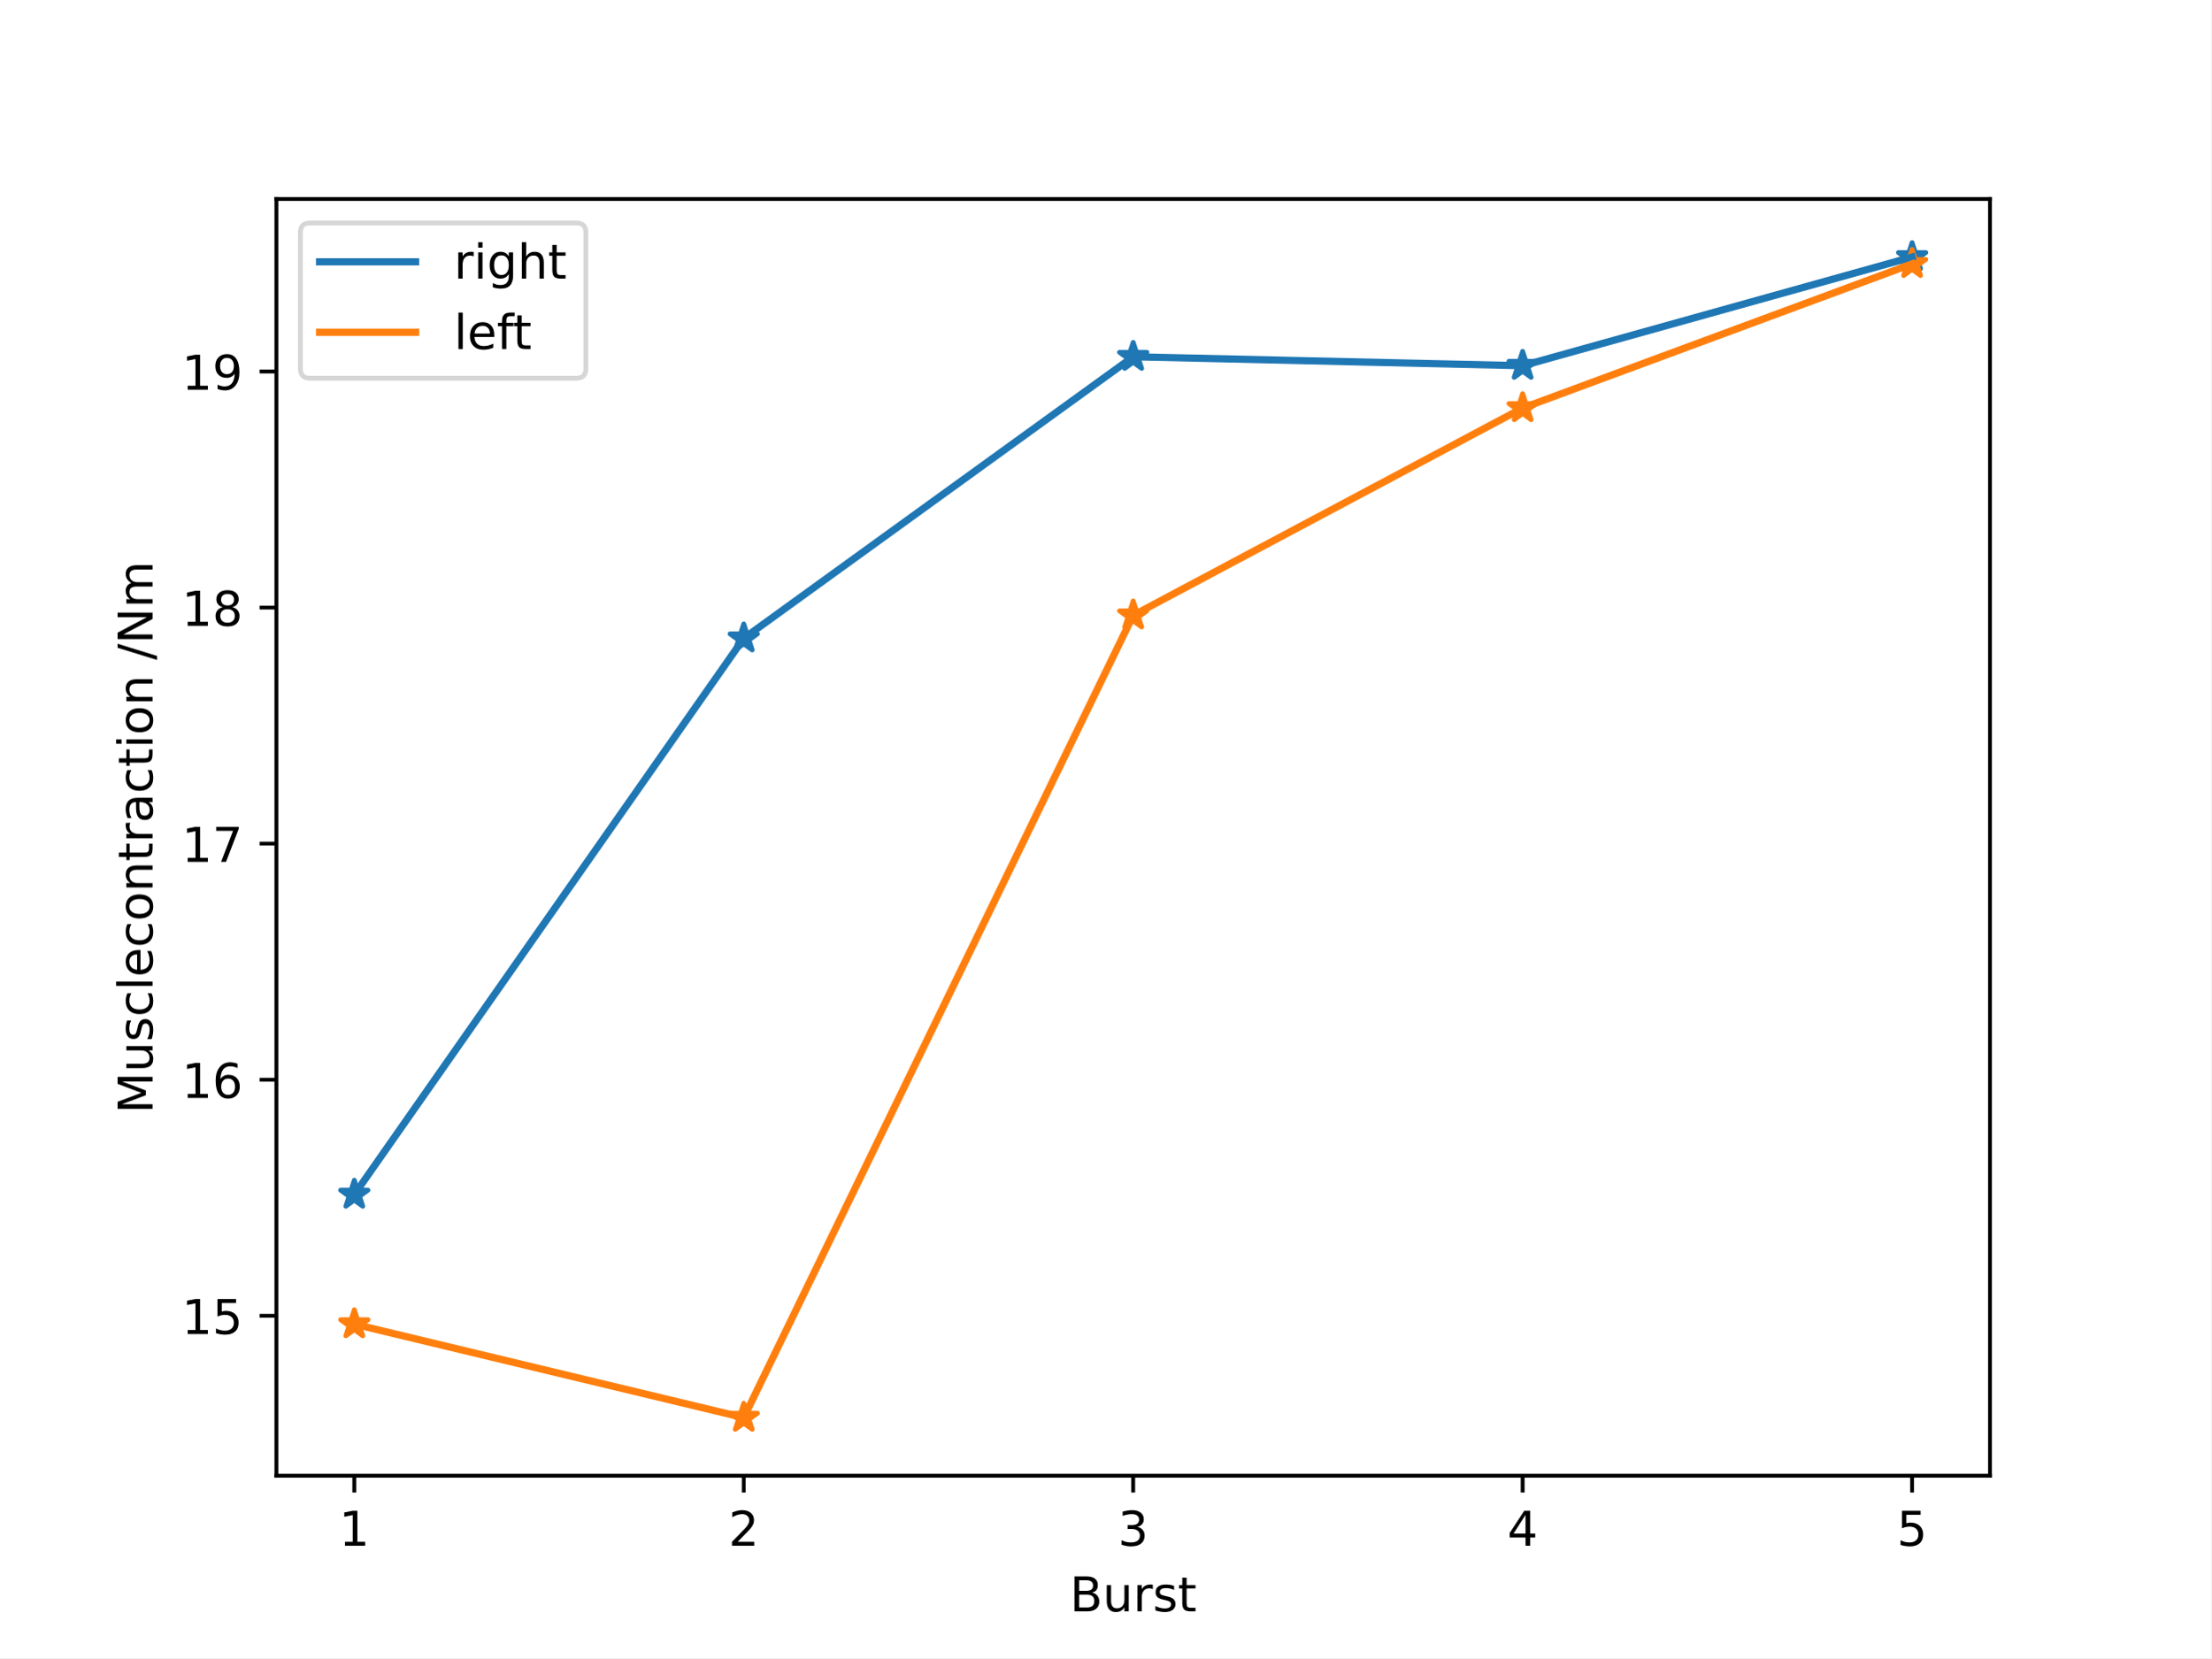
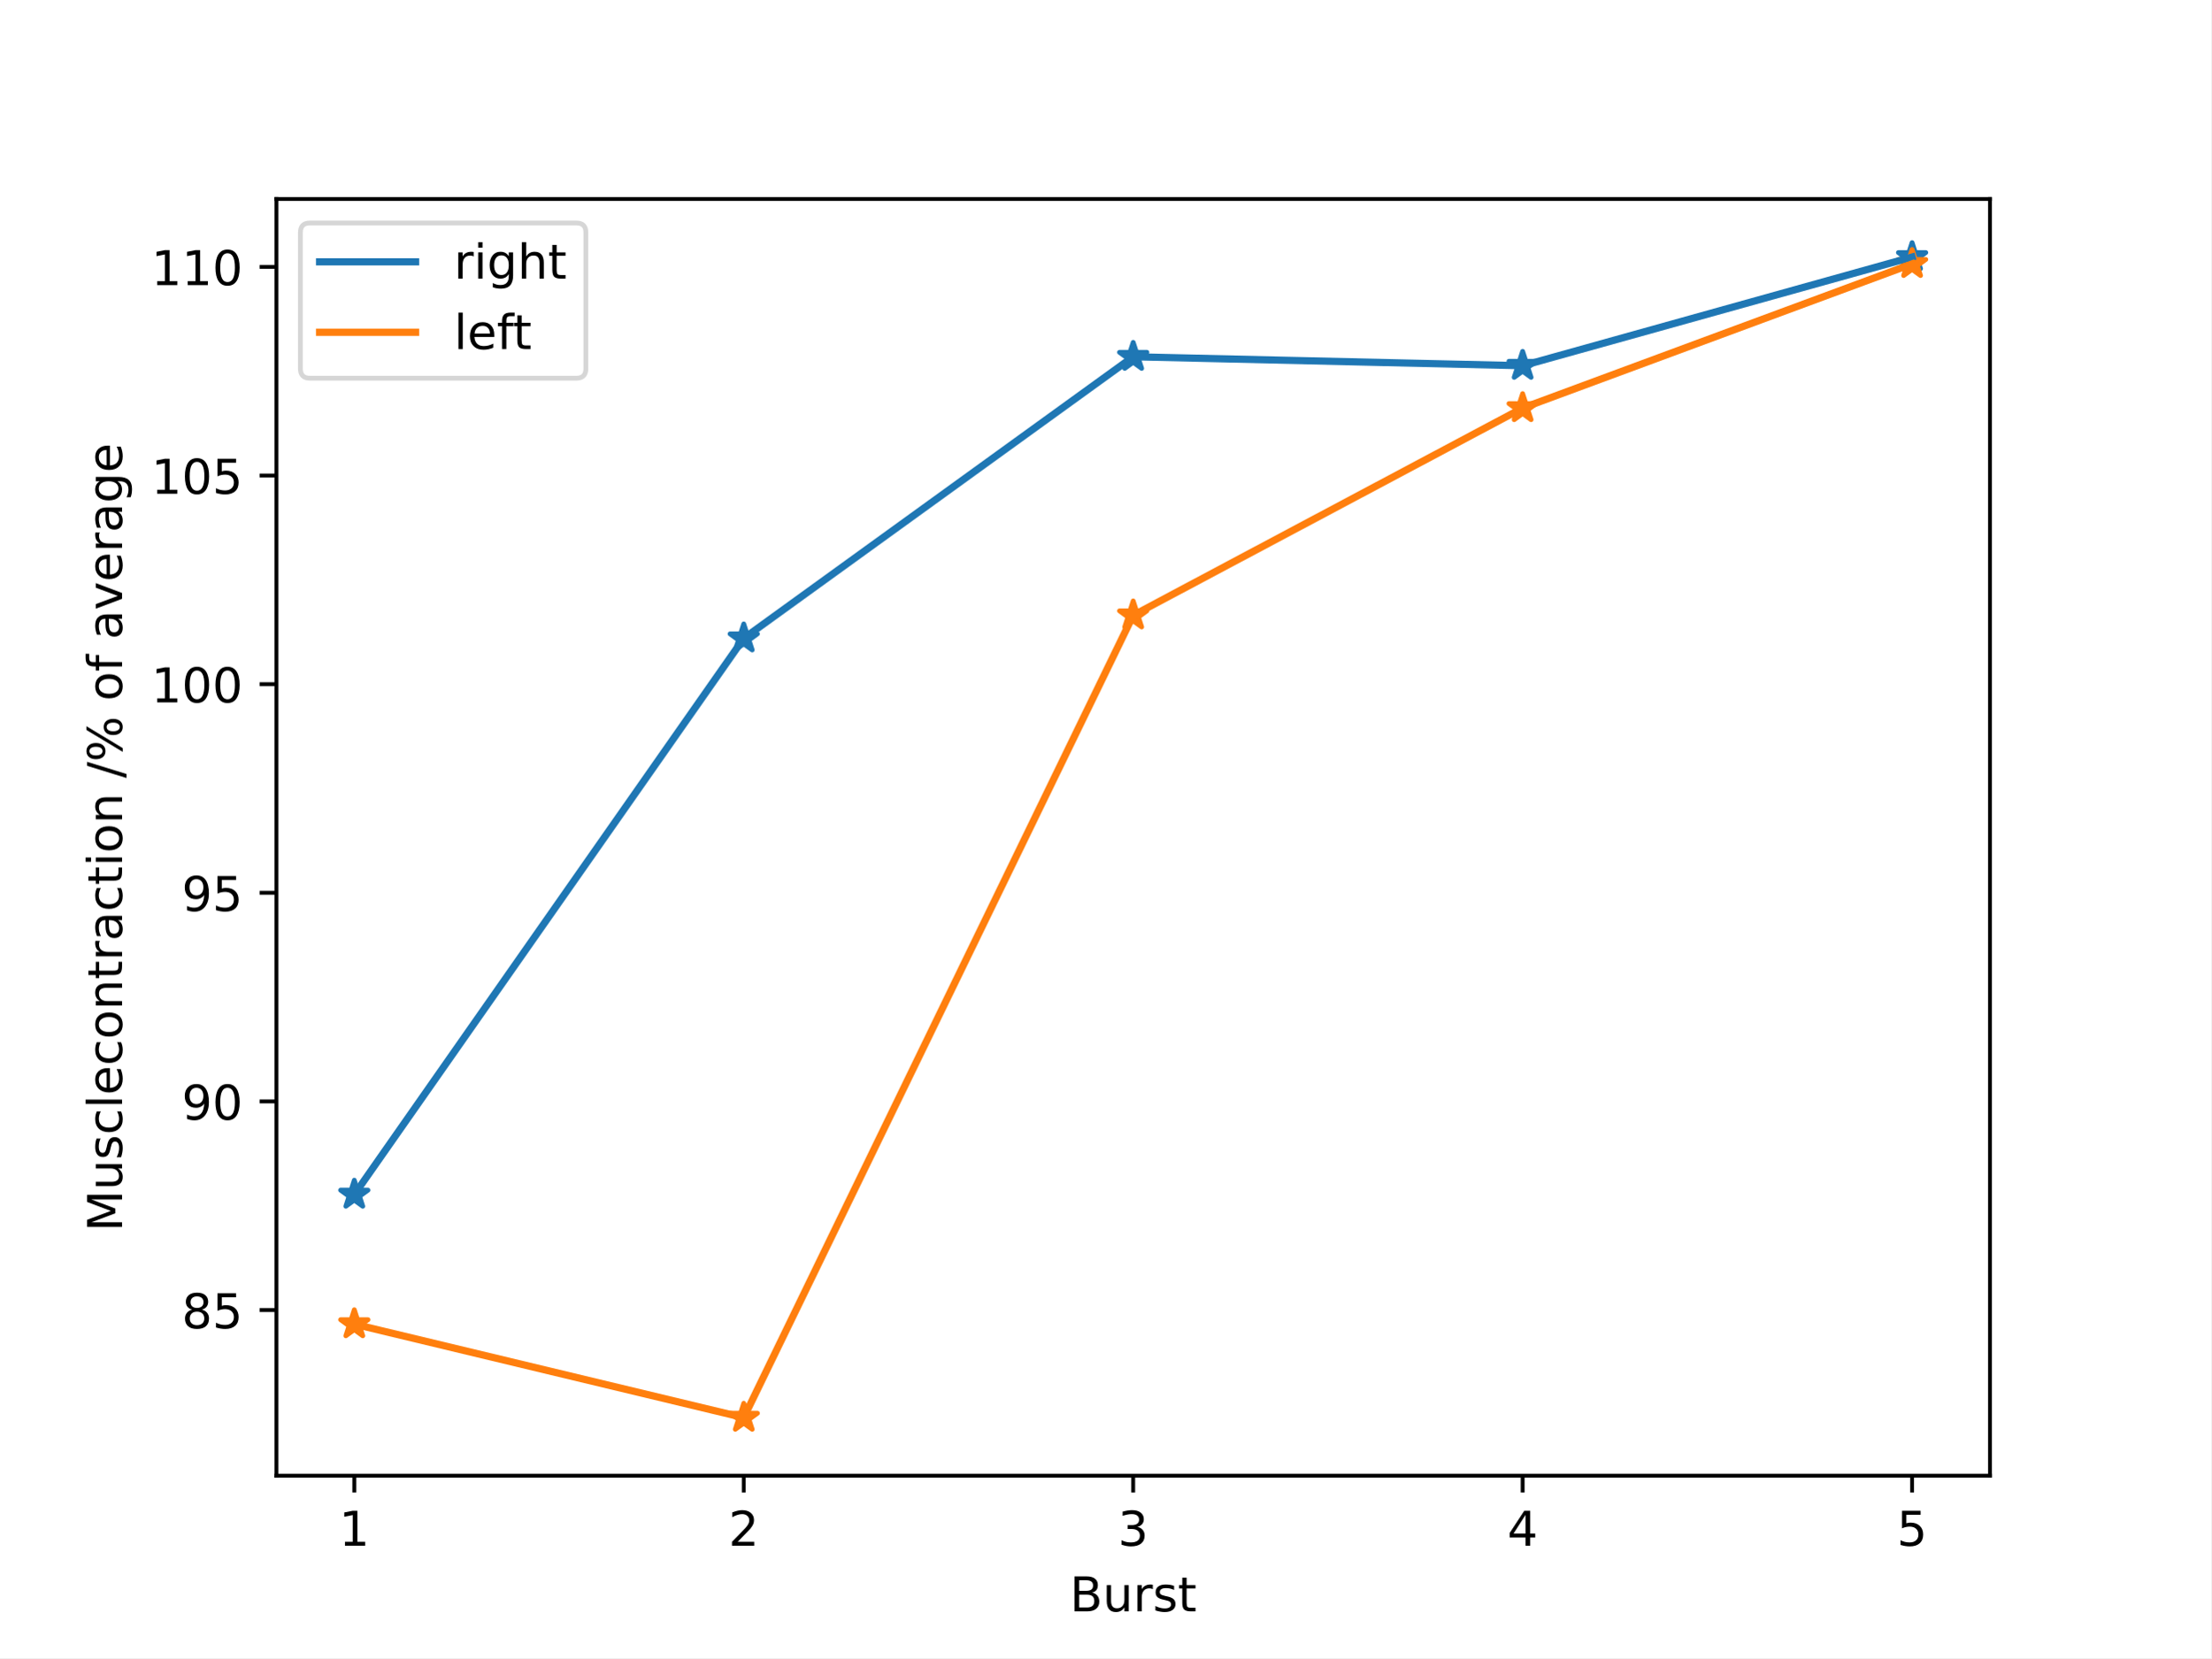
<svg xmlns="http://www.w3.org/2000/svg" xmlns:xlink="http://www.w3.org/1999/xlink" width="460.8pt" height="345.6pt" viewBox="0 0 460.8 345.6" version="1.1">
  <defs>
    <style type="text/css">*{stroke-linejoin: round; stroke-linecap: butt}</style>
  </defs>
  <g id="figure_1">
    <g id="patch_1">
      <path d="M 0 345.6  L 460.8 345.6  L 460.8 0  L 0 0  z " style="fill: #ffffff" />
    </g>
    <g id="axes_1">
      <g id="patch_2">
        <path d="M 57.6 307.584  L 414.72 307.584  L 414.72 41.472  L 57.6 41.472  z " style="fill: #ffffff" />
      </g>
      <g id="PathCollection_1">
        <defs>
-           <path id="md60c94af5a" d="M 0 -3  L -0.674 -0.927  L -2.853 -0.927  L -1.09 0.354  L -1.763 2.427  L -0 1.146  L 1.763 2.427  L 1.09 0.354  L 2.853 -0.927  L 0.674 -0.927  z " style="stroke: #1f77b4" />
+           <path id="m4b20e11a8e" d="M 0 -3  L -0.674 -0.927  L -2.853 -0.927  L -1.09 0.354  L -1.763 2.427  L -0 1.146  L 1.763 2.427  L 1.09 0.354  L 2.853 -0.927  L 0.674 -0.927  z " style="stroke: #1f77b4" />
        </defs>
-         <g clip-path="url(#pe83548f46e)">
-           <use xlink:href="#md60c94af5a" x="73.833" y="248.995" style="fill: #1f77b4; stroke: #1f77b4" />
-           <use xlink:href="#md60c94af5a" x="154.996" y="133.044" style="fill: #1f77b4; stroke: #1f77b4" />
-           <use xlink:href="#md60c94af5a" x="236.16" y="74.356" style="fill: #1f77b4; stroke: #1f77b4" />
-           <use xlink:href="#md60c94af5a" x="317.324" y="76.224" style="fill: #1f77b4; stroke: #1f77b4" />
-           <use xlink:href="#md60c94af5a" x="398.487" y="53.568" style="fill: #1f77b4; stroke: #1f77b4" />
+         <g clip-path="url(#pdda7614429)">
+           <use xlink:href="#m4b20e11a8e" x="73.833" y="248.995" style="fill: #1f77b4; stroke: #1f77b4" />
+           <use xlink:href="#m4b20e11a8e" x="154.996" y="133.044" style="fill: #1f77b4; stroke: #1f77b4" />
+           <use xlink:href="#m4b20e11a8e" x="236.16" y="74.356" style="fill: #1f77b4; stroke: #1f77b4" />
+           <use xlink:href="#m4b20e11a8e" x="317.324" y="76.224" style="fill: #1f77b4; stroke: #1f77b4" />
+           <use xlink:href="#m4b20e11a8e" x="398.487" y="53.568" style="fill: #1f77b4; stroke: #1f77b4" />
        </g>
      </g>
      <g id="PathCollection_2">
        <defs>
-           <path id="m5f598a1d12" d="M 0 -3  L -0.674 -0.927  L -2.853 -0.927  L -1.09 0.354  L -1.763 2.427  L -0 1.146  L 1.763 2.427  L 1.09 0.354  L 2.853 -0.927  L 0.674 -0.927  z " style="stroke: #ff7f0e" />
+           <path id="m372a16eebf" d="M 0 -3  L -0.674 -0.927  L -2.853 -0.927  L -1.09 0.354  L -1.763 2.427  L -0 1.146  L 1.763 2.427  L 1.09 0.354  L 2.853 -0.927  L 0.674 -0.927  z " style="stroke: #ff7f0e" />
        </defs>
-         <g clip-path="url(#pe83548f46e)">
-           <use xlink:href="#m5f598a1d12" x="73.833" y="275.996" style="fill: #ff7f0e; stroke: #ff7f0e" />
-           <use xlink:href="#m5f598a1d12" x="154.996" y="295.488" style="fill: #ff7f0e; stroke: #ff7f0e" />
-           <use xlink:href="#m5f598a1d12" x="236.16" y="128.251" style="fill: #ff7f0e; stroke: #ff7f0e" />
-           <use xlink:href="#m5f598a1d12" x="317.324" y="85.043" style="fill: #ff7f0e; stroke: #ff7f0e" />
-           <use xlink:href="#m5f598a1d12" x="398.487" y="55" style="fill: #ff7f0e; stroke: #ff7f0e" />
+         <g clip-path="url(#pdda7614429)">
+           <use xlink:href="#m372a16eebf" x="73.833" y="275.996" style="fill: #ff7f0e; stroke: #ff7f0e" />
+           <use xlink:href="#m372a16eebf" x="154.996" y="295.488" style="fill: #ff7f0e; stroke: #ff7f0e" />
+           <use xlink:href="#m372a16eebf" x="236.16" y="128.251" style="fill: #ff7f0e; stroke: #ff7f0e" />
+           <use xlink:href="#m372a16eebf" x="317.324" y="85.043" style="fill: #ff7f0e; stroke: #ff7f0e" />
+           <use xlink:href="#m372a16eebf" x="398.487" y="55" style="fill: #ff7f0e; stroke: #ff7f0e" />
        </g>
      </g>
      <g id="matplotlib.axis_1">
        <g id="xtick_1">
          <g id="line2d_1">
            <defs>
-               <path id="mccdc8c15be" d="M 0 0  L 0 3.5  " style="stroke: #000000; stroke-width: 0.8" />
-             </defs>
-             <g>
-               <use xlink:href="#mccdc8c15be" x="73.833" y="307.584" style="stroke: #000000; stroke-width: 0.8" />
+               <path id="meaad3c5ef8" d="M 0 0  L 0 3.5  " style="stroke: #000000; stroke-width: 0.8" />
+             </defs>
+             <g>
+               <use xlink:href="#meaad3c5ef8" x="73.833" y="307.584" style="stroke: #000000; stroke-width: 0.8" />
            </g>
          </g>
          <g id="text_1">
            <g transform="translate(70.65148 322.1824)scale(0.1 -0.1)">
              <defs>
                <path id="DejaVuSans-31" d="M 794 531  L 1825 531  L 1825 4091  L 703 3866  L 703 4441  L 1819 4666  L 2450 4666  L 2450 531  L 3481 531  L 3481 0  L 794 0  L 794 531  z " transform="scale(0.015625)" />
              </defs>
              <use xlink:href="#DejaVuSans-31" />
            </g>
          </g>
        </g>
        <g id="xtick_2">
          <g id="line2d_2">
            <g>
-               <use xlink:href="#mccdc8c15be" x="154.996" y="307.584" style="stroke: #000000; stroke-width: 0.8" />
+               <use xlink:href="#meaad3c5ef8" x="154.996" y="307.584" style="stroke: #000000; stroke-width: 0.8" />
            </g>
          </g>
          <g id="text_2">
            <g transform="translate(151.8151 322.1824)scale(0.1 -0.1)">
              <defs>
                <path id="DejaVuSans-32" d="M 1228 531  L 3431 531  L 3431 0  L 469 0  L 469 531  Q 828 903 1448 1529  Q 2069 2156 2228 2338  Q 2531 2678 2651 2914  Q 2772 3150 2772 3378  Q 2772 3750 2511 3984  Q 2250 4219 1831 4219  Q 1534 4219 1204 4116  Q 875 4013 500 3803  L 500 4441  Q 881 4594 1212 4672  Q 1544 4750 1819 4750  Q 2544 4750 2975 4387  Q 3406 4025 3406 3419  Q 3406 3131 3298 2873  Q 3191 2616 2906 2266  Q 2828 2175 2409 1742  Q 1991 1309 1228 531  z " transform="scale(0.015625)" />
              </defs>
              <use xlink:href="#DejaVuSans-32" />
            </g>
          </g>
        </g>
        <g id="xtick_3">
          <g id="line2d_3">
            <g>
-               <use xlink:href="#mccdc8c15be" x="236.16" y="307.584" style="stroke: #000000; stroke-width: 0.8" />
+               <use xlink:href="#meaad3c5ef8" x="236.16" y="307.584" style="stroke: #000000; stroke-width: 0.8" />
            </g>
          </g>
          <g id="text_3">
            <g transform="translate(232.9787 322.1824)scale(0.1 -0.1)">
              <defs>
                <path id="DejaVuSans-33" d="M 2597 2516  Q 3050 2419 3304 2112  Q 3559 1806 3559 1356  Q 3559 666 3084 287  Q 2609 -91 1734 -91  Q 1441 -91 1130 -33  Q 819 25 488 141  L 488 750  Q 750 597 1062 519  Q 1375 441 1716 441  Q 2309 441 2620 675  Q 2931 909 2931 1356  Q 2931 1769 2642 2001  Q 2353 2234 1838 2234  L 1294 2234  L 1294 2753  L 1863 2753  Q 2328 2753 2575 2939  Q 2822 3125 2822 3475  Q 2822 3834 2567 4026  Q 2313 4219 1838 4219  Q 1578 4219 1281 4162  Q 984 4106 628 3988  L 628 4550  Q 988 4650 1302 4700  Q 1616 4750 1894 4750  Q 2613 4750 3031 4423  Q 3450 4097 3450 3541  Q 3450 3153 3228 2886  Q 3006 2619 2597 2516  z " transform="scale(0.015625)" />
              </defs>
              <use xlink:href="#DejaVuSans-33" />
            </g>
          </g>
        </g>
        <g id="xtick_4">
          <g id="line2d_4">
            <g>
-               <use xlink:href="#mccdc8c15be" x="317.324" y="307.584" style="stroke: #000000; stroke-width: 0.8" />
+               <use xlink:href="#meaad3c5ef8" x="317.324" y="307.584" style="stroke: #000000; stroke-width: 0.8" />
            </g>
          </g>
          <g id="text_4">
            <g transform="translate(314.1424 322.1824)scale(0.1 -0.1)">
              <defs>
                <path id="DejaVuSans-34" d="M 2419 4116  L 825 1625  L 2419 1625  L 2419 4116  z M 2253 4666  L 3047 4666  L 3047 1625  L 3713 1625  L 3713 1100  L 3047 1100  L 3047 0  L 2419 0  L 2419 1100  L 313 1100  L 313 1709  L 2253 4666  z " transform="scale(0.015625)" />
              </defs>
              <use xlink:href="#DejaVuSans-34" />
            </g>
          </g>
        </g>
        <g id="xtick_5">
          <g id="line2d_5">
            <g>
-               <use xlink:href="#mccdc8c15be" x="398.487" y="307.584" style="stroke: #000000; stroke-width: 0.8" />
+               <use xlink:href="#meaad3c5ef8" x="398.487" y="307.584" style="stroke: #000000; stroke-width: 0.8" />
            </g>
          </g>
          <g id="text_5">
            <g transform="translate(395.306 322.1824)scale(0.1 -0.1)">
              <defs>
                <path id="DejaVuSans-35" d="M 691 4666  L 3169 4666  L 3169 4134  L 1269 4134  L 1269 2991  Q 1406 3038 1543 3061  Q 1681 3084 1819 3084  Q 2600 3084 3056 2656  Q 3513 2228 3513 1497  Q 3513 744 3044 326  Q 2575 -91 1722 -91  Q 1428 -91 1123 -41  Q 819 9 494 109  L 494 744  Q 775 591 1075 516  Q 1375 441 1709 441  Q 2250 441 2565 725  Q 2881 1009 2881 1497  Q 2881 1984 2565 2268  Q 2250 2553 1709 2553  Q 1456 2553 1204 2497  Q 953 2441 691 2322  L 691 4666  z " transform="scale(0.015625)" />
              </defs>
              <use xlink:href="#DejaVuSans-35" />
            </g>
          </g>
        </g>
        <g id="text_6">
          <g transform="translate(222.9405 335.8606)scale(0.1 -0.1)">
            <defs>
              <path id="DejaVuSans-42" d="M 1259 2228  L 1259 519  L 2272 519  Q 2781 519 3026 730  Q 3272 941 3272 1375  Q 3272 1813 3026 2020  Q 2781 2228 2272 2228  L 1259 2228  z M 1259 4147  L 1259 2741  L 2194 2741  Q 2656 2741 2882 2914  Q 3109 3088 3109 3444  Q 3109 3797 2882 3972  Q 2656 4147 2194 4147  L 1259 4147  z M 628 4666  L 2241 4666  Q 2963 4666 3353 4366  Q 3744 4066 3744 3513  Q 3744 3084 3544 2831  Q 3344 2578 2956 2516  Q 3422 2416 3680 2098  Q 3938 1781 3938 1306  Q 3938 681 3513 340  Q 3088 0 2303 0  L 628 0  L 628 4666  z " transform="scale(0.015625)" />
              <path id="DejaVuSans-75" d="M 544 1381  L 544 3500  L 1119 3500  L 1119 1403  Q 1119 906 1312 657  Q 1506 409 1894 409  Q 2359 409 2629 706  Q 2900 1003 2900 1516  L 2900 3500  L 3475 3500  L 3475 0  L 2900 0  L 2900 538  Q 2691 219 2414 64  Q 2138 -91 1772 -91  Q 1169 -91 856 284  Q 544 659 544 1381  z M 1991 3584  L 1991 3584  z " transform="scale(0.015625)" />
              <path id="DejaVuSans-72" d="M 2631 2963  Q 2534 3019 2420 3045  Q 2306 3072 2169 3072  Q 1681 3072 1420 2755  Q 1159 2438 1159 1844  L 1159 0  L 581 0  L 581 3500  L 1159 3500  L 1159 2956  Q 1341 3275 1631 3429  Q 1922 3584 2338 3584  Q 2397 3584 2469 3576  Q 2541 3569 2628 3553  L 2631 2963  z " transform="scale(0.015625)" />
              <path id="DejaVuSans-73" d="M 2834 3397  L 2834 2853  Q 2591 2978 2328 3040  Q 2066 3103 1784 3103  Q 1356 3103 1142 2972  Q 928 2841 928 2578  Q 928 2378 1081 2264  Q 1234 2150 1697 2047  L 1894 2003  Q 2506 1872 2764 1633  Q 3022 1394 3022 966  Q 3022 478 2636 193  Q 2250 -91 1575 -91  Q 1294 -91 989 -36  Q 684 19 347 128  L 347 722  Q 666 556 975 473  Q 1284 391 1588 391  Q 1994 391 2212 530  Q 2431 669 2431 922  Q 2431 1156 2273 1281  Q 2116 1406 1581 1522  L 1381 1569  Q 847 1681 609 1914  Q 372 2147 372 2553  Q 372 3047 722 3315  Q 1072 3584 1716 3584  Q 2034 3584 2315 3537  Q 2597 3491 2834 3397  z " transform="scale(0.015625)" />
              <path id="DejaVuSans-74" d="M 1172 4494  L 1172 3500  L 2356 3500  L 2356 3053  L 1172 3053  L 1172 1153  Q 1172 725 1289 603  Q 1406 481 1766 481  L 2356 481  L 2356 0  L 1766 0  Q 1100 0 847 248  Q 594 497 594 1153  L 594 3053  L 172 3053  L 172 3500  L 594 3500  L 594 4494  L 1172 4494  z " transform="scale(0.015625)" />
            </defs>
            <use xlink:href="#DejaVuSans-42" />
            <use xlink:href="#DejaVuSans-75" x="68.604" />
            <use xlink:href="#DejaVuSans-72" x="131.982" />
            <use xlink:href="#DejaVuSans-73" x="173.096" />
            <use xlink:href="#DejaVuSans-74" x="225.195" />
          </g>
        </g>
      </g>
      <g id="matplotlib.axis_2">
        <g id="ytick_1">
          <g id="line2d_6">
            <defs>
-               <path id="m02084edef0" d="M 0 0  L -3.5 0  " style="stroke: #000000; stroke-width: 0.8" />
-             </defs>
-             <g>
-               <use xlink:href="#m02084edef0" x="57.6" y="274.25" style="stroke: #000000; stroke-width: 0.8" />
+               <path id="mdbf29517be" d="M 0 0  L -3.5 0  " style="stroke: #000000; stroke-width: 0.8" />
+             </defs>
+             <g>
+               <use xlink:href="#mdbf29517be" x="57.6" y="273.058" style="stroke: #000000; stroke-width: 0.8" />
            </g>
          </g>
          <g id="text_7">
-             <g transform="translate(37.875 278.0489)scale(0.1 -0.1)">
-               <use xlink:href="#DejaVuSans-31" />
+             <g transform="translate(37.875 276.8568)scale(0.1 -0.1)">
+               <defs>
+                 <path id="DejaVuSans-38" d="M 2034 2216  Q 1584 2216 1326 1975  Q 1069 1734 1069 1313  Q 1069 891 1326 650  Q 1584 409 2034 409  Q 2484 409 2743 651  Q 3003 894 3003 1313  Q 3003 1734 2745 1975  Q 2488 2216 2034 2216  z M 1403 2484  Q 997 2584 770 2862  Q 544 3141 544 3541  Q 544 4100 942 4425  Q 1341 4750 2034 4750  Q 2731 4750 3128 4425  Q 3525 4100 3525 3541  Q 3525 3141 3298 2862  Q 3072 2584 2669 2484  Q 3125 2378 3379 2068  Q 3634 1759 3634 1313  Q 3634 634 3220 271  Q 2806 -91 2034 -91  Q 1263 -91 848 271  Q 434 634 434 1313  Q 434 1759 690 2068  Q 947 2378 1403 2484  z M 1172 3481  Q 1172 3119 1398 2916  Q 1625 2713 2034 2713  Q 2441 2713 2670 2916  Q 2900 3119 2900 3481  Q 2900 3844 2670 4047  Q 2441 4250 2034 4250  Q 1625 4250 1398 4047  Q 1172 3844 1172 3481  z " transform="scale(0.015625)" />
+               </defs>
+               <use xlink:href="#DejaVuSans-38" />
              <use xlink:href="#DejaVuSans-35" x="63.623" />
            </g>
          </g>
        </g>
        <g id="ytick_2">
          <g id="line2d_7">
            <g>
-               <use xlink:href="#m02084edef0" x="57.6" y="225.044" style="stroke: #000000; stroke-width: 0.8" />
+               <use xlink:href="#mdbf29517be" x="57.6" y="229.571" style="stroke: #000000; stroke-width: 0.8" />
            </g>
          </g>
          <g id="text_8">
-             <g transform="translate(37.875 228.8431)scale(0.1 -0.1)">
-               <defs>
-                 <path id="DejaVuSans-36" d="M 2113 2584  Q 1688 2584 1439 2293  Q 1191 2003 1191 1497  Q 1191 994 1439 701  Q 1688 409 2113 409  Q 2538 409 2786 701  Q 3034 994 3034 1497  Q 3034 2003 2786 2293  Q 2538 2584 2113 2584  z M 3366 4563  L 3366 3988  Q 3128 4100 2886 4159  Q 2644 4219 2406 4219  Q 1781 4219 1451 3797  Q 1122 3375 1075 2522  Q 1259 2794 1537 2939  Q 1816 3084 2150 3084  Q 2853 3084 3261 2657  Q 3669 2231 3669 1497  Q 3669 778 3244 343  Q 2819 -91 2113 -91  Q 1303 -91 875 529  Q 447 1150 447 2328  Q 447 3434 972 4092  Q 1497 4750 2381 4750  Q 2619 4750 2861 4703  Q 3103 4656 3366 4563  z " transform="scale(0.015625)" />
-               </defs>
-               <use xlink:href="#DejaVuSans-31" />
-               <use xlink:href="#DejaVuSans-36" x="63.623" />
+             <g transform="translate(37.875 233.3698)scale(0.1 -0.1)">
+               <defs>
+                 <path id="DejaVuSans-39" d="M 703 97  L 703 672  Q 941 559 1184 500  Q 1428 441 1663 441  Q 2288 441 2617 861  Q 2947 1281 2994 2138  Q 2813 1869 2534 1725  Q 2256 1581 1919 1581  Q 1219 1581 811 2004  Q 403 2428 403 3163  Q 403 3881 828 4315  Q 1253 4750 1959 4750  Q 2769 4750 3195 4129  Q 3622 3509 3622 2328  Q 3622 1225 3098 567  Q 2575 -91 1691 -91  Q 1453 -91 1209 -44  Q 966 3 703 97  z M 1959 2075  Q 2384 2075 2632 2365  Q 2881 2656 2881 3163  Q 2881 3666 2632 3958  Q 2384 4250 1959 4250  Q 1534 4250 1286 3958  Q 1038 3666 1038 3163  Q 1038 2656 1286 2365  Q 1534 2075 1959 2075  z " transform="scale(0.015625)" />
+                 <path id="DejaVuSans-30" d="M 2034 4250  Q 1547 4250 1301 3770  Q 1056 3291 1056 2328  Q 1056 1369 1301 889  Q 1547 409 2034 409  Q 2525 409 2770 889  Q 3016 1369 3016 2328  Q 3016 3291 2770 3770  Q 2525 4250 2034 4250  z M 2034 4750  Q 2819 4750 3233 4129  Q 3647 3509 3647 2328  Q 3647 1150 3233 529  Q 2819 -91 2034 -91  Q 1250 -91 836 529  Q 422 1150 422 2328  Q 422 3509 836 4129  Q 1250 4750 2034 4750  z " transform="scale(0.015625)" />
+               </defs>
+               <use xlink:href="#DejaVuSans-39" />
+               <use xlink:href="#DejaVuSans-30" x="63.623" />
            </g>
          </g>
        </g>
        <g id="ytick_3">
          <g id="line2d_8">
            <g>
-               <use xlink:href="#m02084edef0" x="57.6" y="175.838" style="stroke: #000000; stroke-width: 0.8" />
+               <use xlink:href="#mdbf29517be" x="57.6" y="186.084" style="stroke: #000000; stroke-width: 0.8" />
            </g>
          </g>
          <g id="text_9">
-             <g transform="translate(37.875 179.6373)scale(0.1 -0.1)">
-               <defs>
-                 <path id="DejaVuSans-37" d="M 525 4666  L 3525 4666  L 3525 4397  L 1831 0  L 1172 0  L 2766 4134  L 525 4134  L 525 4666  z " transform="scale(0.015625)" />
-               </defs>
-               <use xlink:href="#DejaVuSans-31" />
-               <use xlink:href="#DejaVuSans-37" x="63.623" />
+             <g transform="translate(37.875 189.8827)scale(0.1 -0.1)">
+               <use xlink:href="#DejaVuSans-39" />
+               <use xlink:href="#DejaVuSans-35" x="63.623" />
            </g>
          </g>
        </g>
        <g id="ytick_4">
          <g id="line2d_9">
            <g>
-               <use xlink:href="#m02084edef0" x="57.6" y="126.632" style="stroke: #000000; stroke-width: 0.8" />
+               <use xlink:href="#mdbf29517be" x="57.6" y="142.596" style="stroke: #000000; stroke-width: 0.8" />
            </g>
          </g>
          <g id="text_10">
-             <g transform="translate(37.875 130.4315)scale(0.1 -0.1)">
-               <defs>
-                 <path id="DejaVuSans-38" d="M 2034 2216  Q 1584 2216 1326 1975  Q 1069 1734 1069 1313  Q 1069 891 1326 650  Q 1584 409 2034 409  Q 2484 409 2743 651  Q 3003 894 3003 1313  Q 3003 1734 2745 1975  Q 2488 2216 2034 2216  z M 1403 2484  Q 997 2584 770 2862  Q 544 3141 544 3541  Q 544 4100 942 4425  Q 1341 4750 2034 4750  Q 2731 4750 3128 4425  Q 3525 4100 3525 3541  Q 3525 3141 3298 2862  Q 3072 2584 2669 2484  Q 3125 2378 3379 2068  Q 3634 1759 3634 1313  Q 3634 634 3220 271  Q 2806 -91 2034 -91  Q 1263 -91 848 271  Q 434 634 434 1313  Q 434 1759 690 2068  Q 947 2378 1403 2484  z M 1172 3481  Q 1172 3119 1398 2916  Q 1625 2713 2034 2713  Q 2441 2713 2670 2916  Q 2900 3119 2900 3481  Q 2900 3844 2670 4047  Q 2441 4250 2034 4250  Q 1625 4250 1398 4047  Q 1172 3844 1172 3481  z " transform="scale(0.015625)" />
-               </defs>
+             <g transform="translate(31.5125 146.3957)scale(0.1 -0.1)">
              <use xlink:href="#DejaVuSans-31" />
-               <use xlink:href="#DejaVuSans-38" x="63.623" />
+               <use xlink:href="#DejaVuSans-30" x="63.623" />
+               <use xlink:href="#DejaVuSans-30" x="127.246" />
            </g>
          </g>
        </g>
        <g id="ytick_5">
          <g id="line2d_10">
            <g>
-               <use xlink:href="#m02084edef0" x="57.6" y="77.426" style="stroke: #000000; stroke-width: 0.8" />
+               <use xlink:href="#mdbf29517be" x="57.6" y="99.109" style="stroke: #000000; stroke-width: 0.8" />
            </g>
          </g>
          <g id="text_11">
-             <g transform="translate(37.875 81.22563)scale(0.1 -0.1)">
-               <defs>
-                 <path id="DejaVuSans-39" d="M 703 97  L 703 672  Q 941 559 1184 500  Q 1428 441 1663 441  Q 2288 441 2617 861  Q 2947 1281 2994 2138  Q 2813 1869 2534 1725  Q 2256 1581 1919 1581  Q 1219 1581 811 2004  Q 403 2428 403 3163  Q 403 3881 828 4315  Q 1253 4750 1959 4750  Q 2769 4750 3195 4129  Q 3622 3509 3622 2328  Q 3622 1225 3098 567  Q 2575 -91 1691 -91  Q 1453 -91 1209 -44  Q 966 3 703 97  z M 1959 2075  Q 2384 2075 2632 2365  Q 2881 2656 2881 3163  Q 2881 3666 2632 3958  Q 2384 4250 1959 4250  Q 1534 4250 1286 3958  Q 1038 3666 1038 3163  Q 1038 2656 1286 2365  Q 1534 2075 1959 2075  z " transform="scale(0.015625)" />
-               </defs>
+             <g transform="translate(31.5125 102.9087)scale(0.1 -0.1)">
              <use xlink:href="#DejaVuSans-31" />
-               <use xlink:href="#DejaVuSans-39" x="63.623" />
-             </g>
-           </g>
-         </g>
-         <g id="text_12">
-           <g transform="translate(31.79531 232.0983)rotate(-90)scale(0.1 -0.1)">
+               <use xlink:href="#DejaVuSans-30" x="63.623" />
+               <use xlink:href="#DejaVuSans-35" x="127.246" />
+             </g>
+           </g>
+         </g>
+         <g id="ytick_6">
+           <g id="line2d_11">
+             <g>
+               <use xlink:href="#mdbf29517be" x="57.6" y="55.622" style="stroke: #000000; stroke-width: 0.8" />
+             </g>
+           </g>
+           <g id="text_12">
+             <g transform="translate(31.5125 59.42164)scale(0.1 -0.1)">
+               <use xlink:href="#DejaVuSans-31" />
+               <use xlink:href="#DejaVuSans-31" x="63.623" />
+               <use xlink:href="#DejaVuSans-30" x="127.246" />
+             </g>
+           </g>
+         </g>
+         <g id="text_13">
+           <g transform="translate(25.43281 256.7061)rotate(-90)scale(0.1 -0.1)">
            <defs>
              <path id="DejaVuSans-4d" d="M 628 4666  L 1569 4666  L 2759 1491  L 3956 4666  L 4897 4666  L 4897 0  L 4281 0  L 4281 4097  L 3078 897  L 2444 897  L 1241 4097  L 1241 0  L 628 0  L 628 4666  z " transform="scale(0.015625)" />
              <path id="DejaVuSans-63" d="M 3122 3366  L 3122 2828  Q 2878 2963 2633 3030  Q 2388 3097 2138 3097  Q 1578 3097 1268 2742  Q 959 2388 959 1747  Q 959 1106 1268 751  Q 1578 397 2138 397  Q 2388 397 2633 464  Q 2878 531 3122 666  L 3122 134  Q 2881 22 2623 -34  Q 2366 -91 2075 -91  Q 1284 -91 818 406  Q 353 903 353 1747  Q 353 2603 823 3093  Q 1294 3584 2113 3584  Q 2378 3584 2631 3529  Q 2884 3475 3122 3366  z " transform="scale(0.015625)" />
              <path id="DejaVuSans-6c" d="M 603 4863  L 1178 4863  L 1178 0  L 603 0  L 603 4863  z " transform="scale(0.015625)" />
              <path id="DejaVuSans-65" d="M 3597 1894  L 3597 1613  L 953 1613  Q 991 1019 1311 708  Q 1631 397 2203 397  Q 2534 397 2845 478  Q 3156 559 3463 722  L 3463 178  Q 3153 47 2828 -22  Q 2503 -91 2169 -91  Q 1331 -91 842 396  Q 353 884 353 1716  Q 353 2575 817 3079  Q 1281 3584 2069 3584  Q 2775 3584 3186 3129  Q 3597 2675 3597 1894  z M 3022 2063  Q 3016 2534 2758 2815  Q 2500 3097 2075 3097  Q 1594 3097 1305 2825  Q 1016 2553 972 2059  L 3022 2063  z " transform="scale(0.015625)" />
              <path id="DejaVuSans-6f" d="M 1959 3097  Q 1497 3097 1228 2736  Q 959 2375 959 1747  Q 959 1119 1226 758  Q 1494 397 1959 397  Q 2419 397 2687 759  Q 2956 1122 2956 1747  Q 2956 2369 2687 2733  Q 2419 3097 1959 3097  z M 1959 3584  Q 2709 3584 3137 3096  Q 3566 2609 3566 1747  Q 3566 888 3137 398  Q 2709 -91 1959 -91  Q 1206 -91 779 398  Q 353 888 353 1747  Q 353 2609 779 3096  Q 1206 3584 1959 3584  z " transform="scale(0.015625)" />
              <path id="DejaVuSans-6e" d="M 3513 2113  L 3513 0  L 2938 0  L 2938 2094  Q 2938 2591 2744 2837  Q 2550 3084 2163 3084  Q 1697 3084 1428 2787  Q 1159 2491 1159 1978  L 1159 0  L 581 0  L 581 3500  L 1159 3500  L 1159 2956  Q 1366 3272 1645 3428  Q 1925 3584 2291 3584  Q 2894 3584 3203 3211  Q 3513 2838 3513 2113  z " transform="scale(0.015625)" />
              <path id="DejaVuSans-61" d="M 2194 1759  Q 1497 1759 1228 1600  Q 959 1441 959 1056  Q 959 750 1161 570  Q 1363 391 1709 391  Q 2188 391 2477 730  Q 2766 1069 2766 1631  L 2766 1759  L 2194 1759  z M 3341 1997  L 3341 0  L 2766 0  L 2766 531  Q 2569 213 2275 61  Q 1981 -91 1556 -91  Q 1019 -91 701 211  Q 384 513 384 1019  Q 384 1609 779 1909  Q 1175 2209 1959 2209  L 2766 2209  L 2766 2266  Q 2766 2663 2505 2880  Q 2244 3097 1772 3097  Q 1472 3097 1187 3025  Q 903 2953 641 2809  L 641 3341  Q 956 3463 1253 3523  Q 1550 3584 1831 3584  Q 2591 3584 2966 3190  Q 3341 2797 3341 1997  z " transform="scale(0.015625)" />
              <path id="DejaVuSans-69" d="M 603 3500  L 1178 3500  L 1178 0  L 603 0  L 603 3500  z M 603 4863  L 1178 4863  L 1178 4134  L 603 4134  L 603 4863  z " transform="scale(0.015625)" />
              <path id="DejaVuSans-20" transform="scale(0.015625)" />
              <path id="DejaVuSans-2f" d="M 1625 4666  L 2156 4666  L 531 -594  L 0 -594  L 1625 4666  z " transform="scale(0.015625)" />
-               <path id="DejaVuSans-4e" d="M 628 4666  L 1478 4666  L 3547 763  L 3547 4666  L 4159 4666  L 4159 0  L 3309 0  L 1241 3903  L 1241 0  L 628 0  L 628 4666  z " transform="scale(0.015625)" />
-               <path id="DejaVuSans-6d" d="M 3328 2828  Q 3544 3216 3844 3400  Q 4144 3584 4550 3584  Q 5097 3584 5394 3201  Q 5691 2819 5691 2113  L 5691 0  L 5113 0  L 5113 2094  Q 5113 2597 4934 2840  Q 4756 3084 4391 3084  Q 3944 3084 3684 2787  Q 3425 2491 3425 1978  L 3425 0  L 2847 0  L 2847 2094  Q 2847 2600 2669 2842  Q 2491 3084 2119 3084  Q 1678 3084 1418 2786  Q 1159 2488 1159 1978  L 1159 0  L 581 0  L 581 3500  L 1159 3500  L 1159 2956  Q 1356 3278 1631 3431  Q 1906 3584 2284 3584  Q 2666 3584 2933 3390  Q 3200 3197 3328 2828  z " transform="scale(0.015625)" />
+               <path id="DejaVuSans-25" d="M 4653 2053  Q 4381 2053 4226 1822  Q 4072 1591 4072 1178  Q 4072 772 4226 539  Q 4381 306 4653 306  Q 4919 306 5073 539  Q 5228 772 5228 1178  Q 5228 1588 5073 1820  Q 4919 2053 4653 2053  z M 4653 2450  Q 5147 2450 5437 2106  Q 5728 1763 5728 1178  Q 5728 594 5436 251  Q 5144 -91 4653 -91  Q 4153 -91 3862 251  Q 3572 594 3572 1178  Q 3572 1766 3864 2108  Q 4156 2450 4653 2450  z M 1428 4353  Q 1159 4353 1004 4120  Q 850 3888 850 3481  Q 850 3069 1003 2837  Q 1156 2606 1428 2606  Q 1700 2606 1854 2837  Q 2009 3069 2009 3481  Q 2009 3884 1853 4118  Q 1697 4353 1428 4353  z M 4250 4750  L 4750 4750  L 1831 -91  L 1331 -91  L 4250 4750  z M 1428 4750  Q 1922 4750 2215 4408  Q 2509 4066 2509 3481  Q 2509 2891 2217 2550  Q 1925 2209 1428 2209  Q 931 2209 642 2551  Q 353 2894 353 3481  Q 353 4063 643 4406  Q 934 4750 1428 4750  z " transform="scale(0.015625)" />
+               <path id="DejaVuSans-66" d="M 2375 4863  L 2375 4384  L 1825 4384  Q 1516 4384 1395 4259  Q 1275 4134 1275 3809  L 1275 3500  L 2222 3500  L 2222 3053  L 1275 3053  L 1275 0  L 697 0  L 697 3053  L 147 3053  L 147 3500  L 697 3500  L 697 3744  Q 697 4328 969 4595  Q 1241 4863 1831 4863  L 2375 4863  z " transform="scale(0.015625)" />
+               <path id="DejaVuSans-76" d="M 191 3500  L 800 3500  L 1894 563  L 2988 3500  L 3597 3500  L 2284 0  L 1503 0  L 191 3500  z " transform="scale(0.015625)" />
+               <path id="DejaVuSans-67" d="M 2906 1791  Q 2906 2416 2648 2759  Q 2391 3103 1925 3103  Q 1463 3103 1205 2759  Q 947 2416 947 1791  Q 947 1169 1205 825  Q 1463 481 1925 481  Q 2391 481 2648 825  Q 2906 1169 2906 1791  z M 3481 434  Q 3481 -459 3084 -895  Q 2688 -1331 1869 -1331  Q 1566 -1331 1297 -1286  Q 1028 -1241 775 -1147  L 775 -588  Q 1028 -725 1275 -790  Q 1522 -856 1778 -856  Q 2344 -856 2625 -561  Q 2906 -266 2906 331  L 2906 616  Q 2728 306 2450 153  Q 2172 0 1784 0  Q 1141 0 747 490  Q 353 981 353 1791  Q 353 2603 747 3093  Q 1141 3584 1784 3584  Q 2172 3584 2450 3431  Q 2728 3278 2906 2969  L 2906 3500  L 3481 3500  L 3481 434  z " transform="scale(0.015625)" />
            </defs>
            <use xlink:href="#DejaVuSans-4d" />
            <use xlink:href="#DejaVuSans-75" x="86.279" />
            <use xlink:href="#DejaVuSans-73" x="149.658" />
            <use xlink:href="#DejaVuSans-63" x="201.758" />
            <use xlink:href="#DejaVuSans-6c" x="256.738" />
            <use xlink:href="#DejaVuSans-65" x="284.521" />
            <use xlink:href="#DejaVuSans-63" x="346.045" />
            <use xlink:href="#DejaVuSans-6f" x="401.025" />
            <use xlink:href="#DejaVuSans-6e" x="462.207" />
            <use xlink:href="#DejaVuSans-74" x="525.586" />
            <use xlink:href="#DejaVuSans-72" x="564.795" />
            <use xlink:href="#DejaVuSans-61" x="605.908" />
            <use xlink:href="#DejaVuSans-63" x="667.188" />
            <use xlink:href="#DejaVuSans-74" x="722.168" />
            <use xlink:href="#DejaVuSans-69" x="761.377" />
            <use xlink:href="#DejaVuSans-6f" x="789.16" />
            <use xlink:href="#DejaVuSans-6e" x="850.342" />
            <use xlink:href="#DejaVuSans-20" x="913.721" />
            <use xlink:href="#DejaVuSans-2f" x="945.508" />
-             <use xlink:href="#DejaVuSans-4e" x="979.199" />
-             <use xlink:href="#DejaVuSans-6d" x="1054.004" />
-           </g>
-         </g>
-       </g>
-       <g id="line2d_11">
-         <path d="M 73.833 248.995  L 154.996 133.044  L 236.16 74.356  L 317.324 76.224  L 398.487 53.568  " clip-path="url(#pe83548f46e)" style="fill: none; stroke: #1f77b4; stroke-width: 1.5; stroke-linecap: square" />
+             <use xlink:href="#DejaVuSans-25" x="979.199" />
+             <use xlink:href="#DejaVuSans-20" x="1074.219" />
+             <use xlink:href="#DejaVuSans-6f" x="1106.006" />
+             <use xlink:href="#DejaVuSans-66" x="1167.188" />
+             <use xlink:href="#DejaVuSans-20" x="1202.393" />
+             <use xlink:href="#DejaVuSans-61" x="1234.18" />
+             <use xlink:href="#DejaVuSans-76" x="1295.459" />
+             <use xlink:href="#DejaVuSans-65" x="1354.639" />
+             <use xlink:href="#DejaVuSans-72" x="1416.162" />
+             <use xlink:href="#DejaVuSans-61" x="1457.275" />
+             <use xlink:href="#DejaVuSans-67" x="1518.555" />
+             <use xlink:href="#DejaVuSans-65" x="1582.031" />
+           </g>
+         </g>
      </g>
      <g id="line2d_12">
-         <path d="M 73.833 275.996  L 154.996 295.488  L 236.16 128.251  L 317.324 85.043  L 398.487 55  " clip-path="url(#pe83548f46e)" style="fill: none; stroke: #ff7f0e; stroke-width: 1.5; stroke-linecap: square" />
+         <path d="M 73.833 248.995  L 154.996 133.044  L 236.16 74.356  L 317.324 76.224  L 398.487 53.568  " clip-path="url(#pdda7614429)" style="fill: none; stroke: #1f77b4; stroke-width: 1.5; stroke-linecap: square" />
+       </g>
+       <g id="line2d_13">
+         <path d="M 73.833 275.996  L 154.996 295.488  L 236.16 128.251  L 317.324 85.043  L 398.487 55  " clip-path="url(#pdda7614429)" style="fill: none; stroke: #ff7f0e; stroke-width: 1.5; stroke-linecap: square" />
      </g>
      <g id="patch_3">
        <path d="M 57.6 307.584  L 57.6 41.472  " style="fill: none; stroke: #000000; stroke-width: 0.8; stroke-linejoin: miter; stroke-linecap: square" />
      </g>
      <g id="patch_4">
        <path d="M 414.72 307.584  L 414.72 41.472  " style="fill: none; stroke: #000000; stroke-width: 0.8; stroke-linejoin: miter; stroke-linecap: square" />
      </g>
      <g id="patch_5">
        <path d="M 57.6 307.584  L 414.72 307.584  " style="fill: none; stroke: #000000; stroke-width: 0.8; stroke-linejoin: miter; stroke-linecap: square" />
      </g>
      <g id="patch_6">
        <path d="M 57.6 41.472  L 414.72 41.472  " style="fill: none; stroke: #000000; stroke-width: 0.8; stroke-linejoin: miter; stroke-linecap: square" />
      </g>
      <g id="legend_1">
        <g id="patch_7">
          <path d="M 64.6 78.828  L 120.095 78.828  Q 122.095 78.828 122.095 76.828  L 122.095 48.472  Q 122.095 46.472 120.095 46.472  L 64.6 46.472  Q 62.6 46.472 62.6 48.472  L 62.6 76.828  Q 62.6 78.828 64.6 78.828  z " style="fill: #ffffff; opacity: 0.8; stroke: #cccccc; stroke-linejoin: miter" />
        </g>
-         <g id="line2d_13">
+         <g id="line2d_14">
          <path d="M 66.6 54.57  L 76.6 54.57  L 86.6 54.57  " style="fill: none; stroke: #1f77b4; stroke-width: 1.5; stroke-linecap: square" />
        </g>
-         <g id="text_13">
+         <g id="text_14">
          <g transform="translate(94.6 58.07044)scale(0.1 -0.1)">
            <defs>
-               <path id="DejaVuSans-67" d="M 2906 1791  Q 2906 2416 2648 2759  Q 2391 3103 1925 3103  Q 1463 3103 1205 2759  Q 947 2416 947 1791  Q 947 1169 1205 825  Q 1463 481 1925 481  Q 2391 481 2648 825  Q 2906 1169 2906 1791  z M 3481 434  Q 3481 -459 3084 -895  Q 2688 -1331 1869 -1331  Q 1566 -1331 1297 -1286  Q 1028 -1241 775 -1147  L 775 -588  Q 1028 -725 1275 -790  Q 1522 -856 1778 -856  Q 2344 -856 2625 -561  Q 2906 -266 2906 331  L 2906 616  Q 2728 306 2450 153  Q 2172 0 1784 0  Q 1141 0 747 490  Q 353 981 353 1791  Q 353 2603 747 3093  Q 1141 3584 1784 3584  Q 2172 3584 2450 3431  Q 2728 3278 2906 2969  L 2906 3500  L 3481 3500  L 3481 434  z " transform="scale(0.015625)" />
              <path id="DejaVuSans-68" d="M 3513 2113  L 3513 0  L 2938 0  L 2938 2094  Q 2938 2591 2744 2837  Q 2550 3084 2163 3084  Q 1697 3084 1428 2787  Q 1159 2491 1159 1978  L 1159 0  L 581 0  L 581 4863  L 1159 4863  L 1159 2956  Q 1366 3272 1645 3428  Q 1925 3584 2291 3584  Q 2894 3584 3203 3211  Q 3513 2838 3513 2113  z " transform="scale(0.015625)" />
            </defs>
            <use xlink:href="#DejaVuSans-72" />
            <use xlink:href="#DejaVuSans-69" x="41.113" />
            <use xlink:href="#DejaVuSans-67" x="68.896" />
            <use xlink:href="#DejaVuSans-68" x="132.373" />
            <use xlink:href="#DejaVuSans-74" x="195.752" />
          </g>
        </g>
-         <g id="line2d_14">
+         <g id="line2d_15">
          <path d="M 66.6 69.249  L 76.6 69.249  L 86.6 69.249  " style="fill: none; stroke: #ff7f0e; stroke-width: 1.5; stroke-linecap: square" />
        </g>
-         <g id="text_14">
+         <g id="text_15">
          <g transform="translate(94.6 72.74856)scale(0.1 -0.1)">
-             <defs>
-               <path id="DejaVuSans-66" d="M 2375 4863  L 2375 4384  L 1825 4384  Q 1516 4384 1395 4259  Q 1275 4134 1275 3809  L 1275 3500  L 2222 3500  L 2222 3053  L 1275 3053  L 1275 0  L 697 0  L 697 3053  L 147 3053  L 147 3500  L 697 3500  L 697 3744  Q 697 4328 969 4595  Q 1241 4863 1831 4863  L 2375 4863  z " transform="scale(0.015625)" />
-             </defs>
            <use xlink:href="#DejaVuSans-6c" />
            <use xlink:href="#DejaVuSans-65" x="27.783" />
            <use xlink:href="#DejaVuSans-66" x="89.307" />
            <use xlink:href="#DejaVuSans-74" x="122.762" />
          </g>
        </g>
      </g>
    </g>
  </g>
  <defs>
-     <clipPath id="pe83548f46e">
+     <clipPath id="pdda7614429">
      <rect x="57.6" y="41.472" width="357.12" height="266.112" />
    </clipPath>
  </defs>
</svg>
